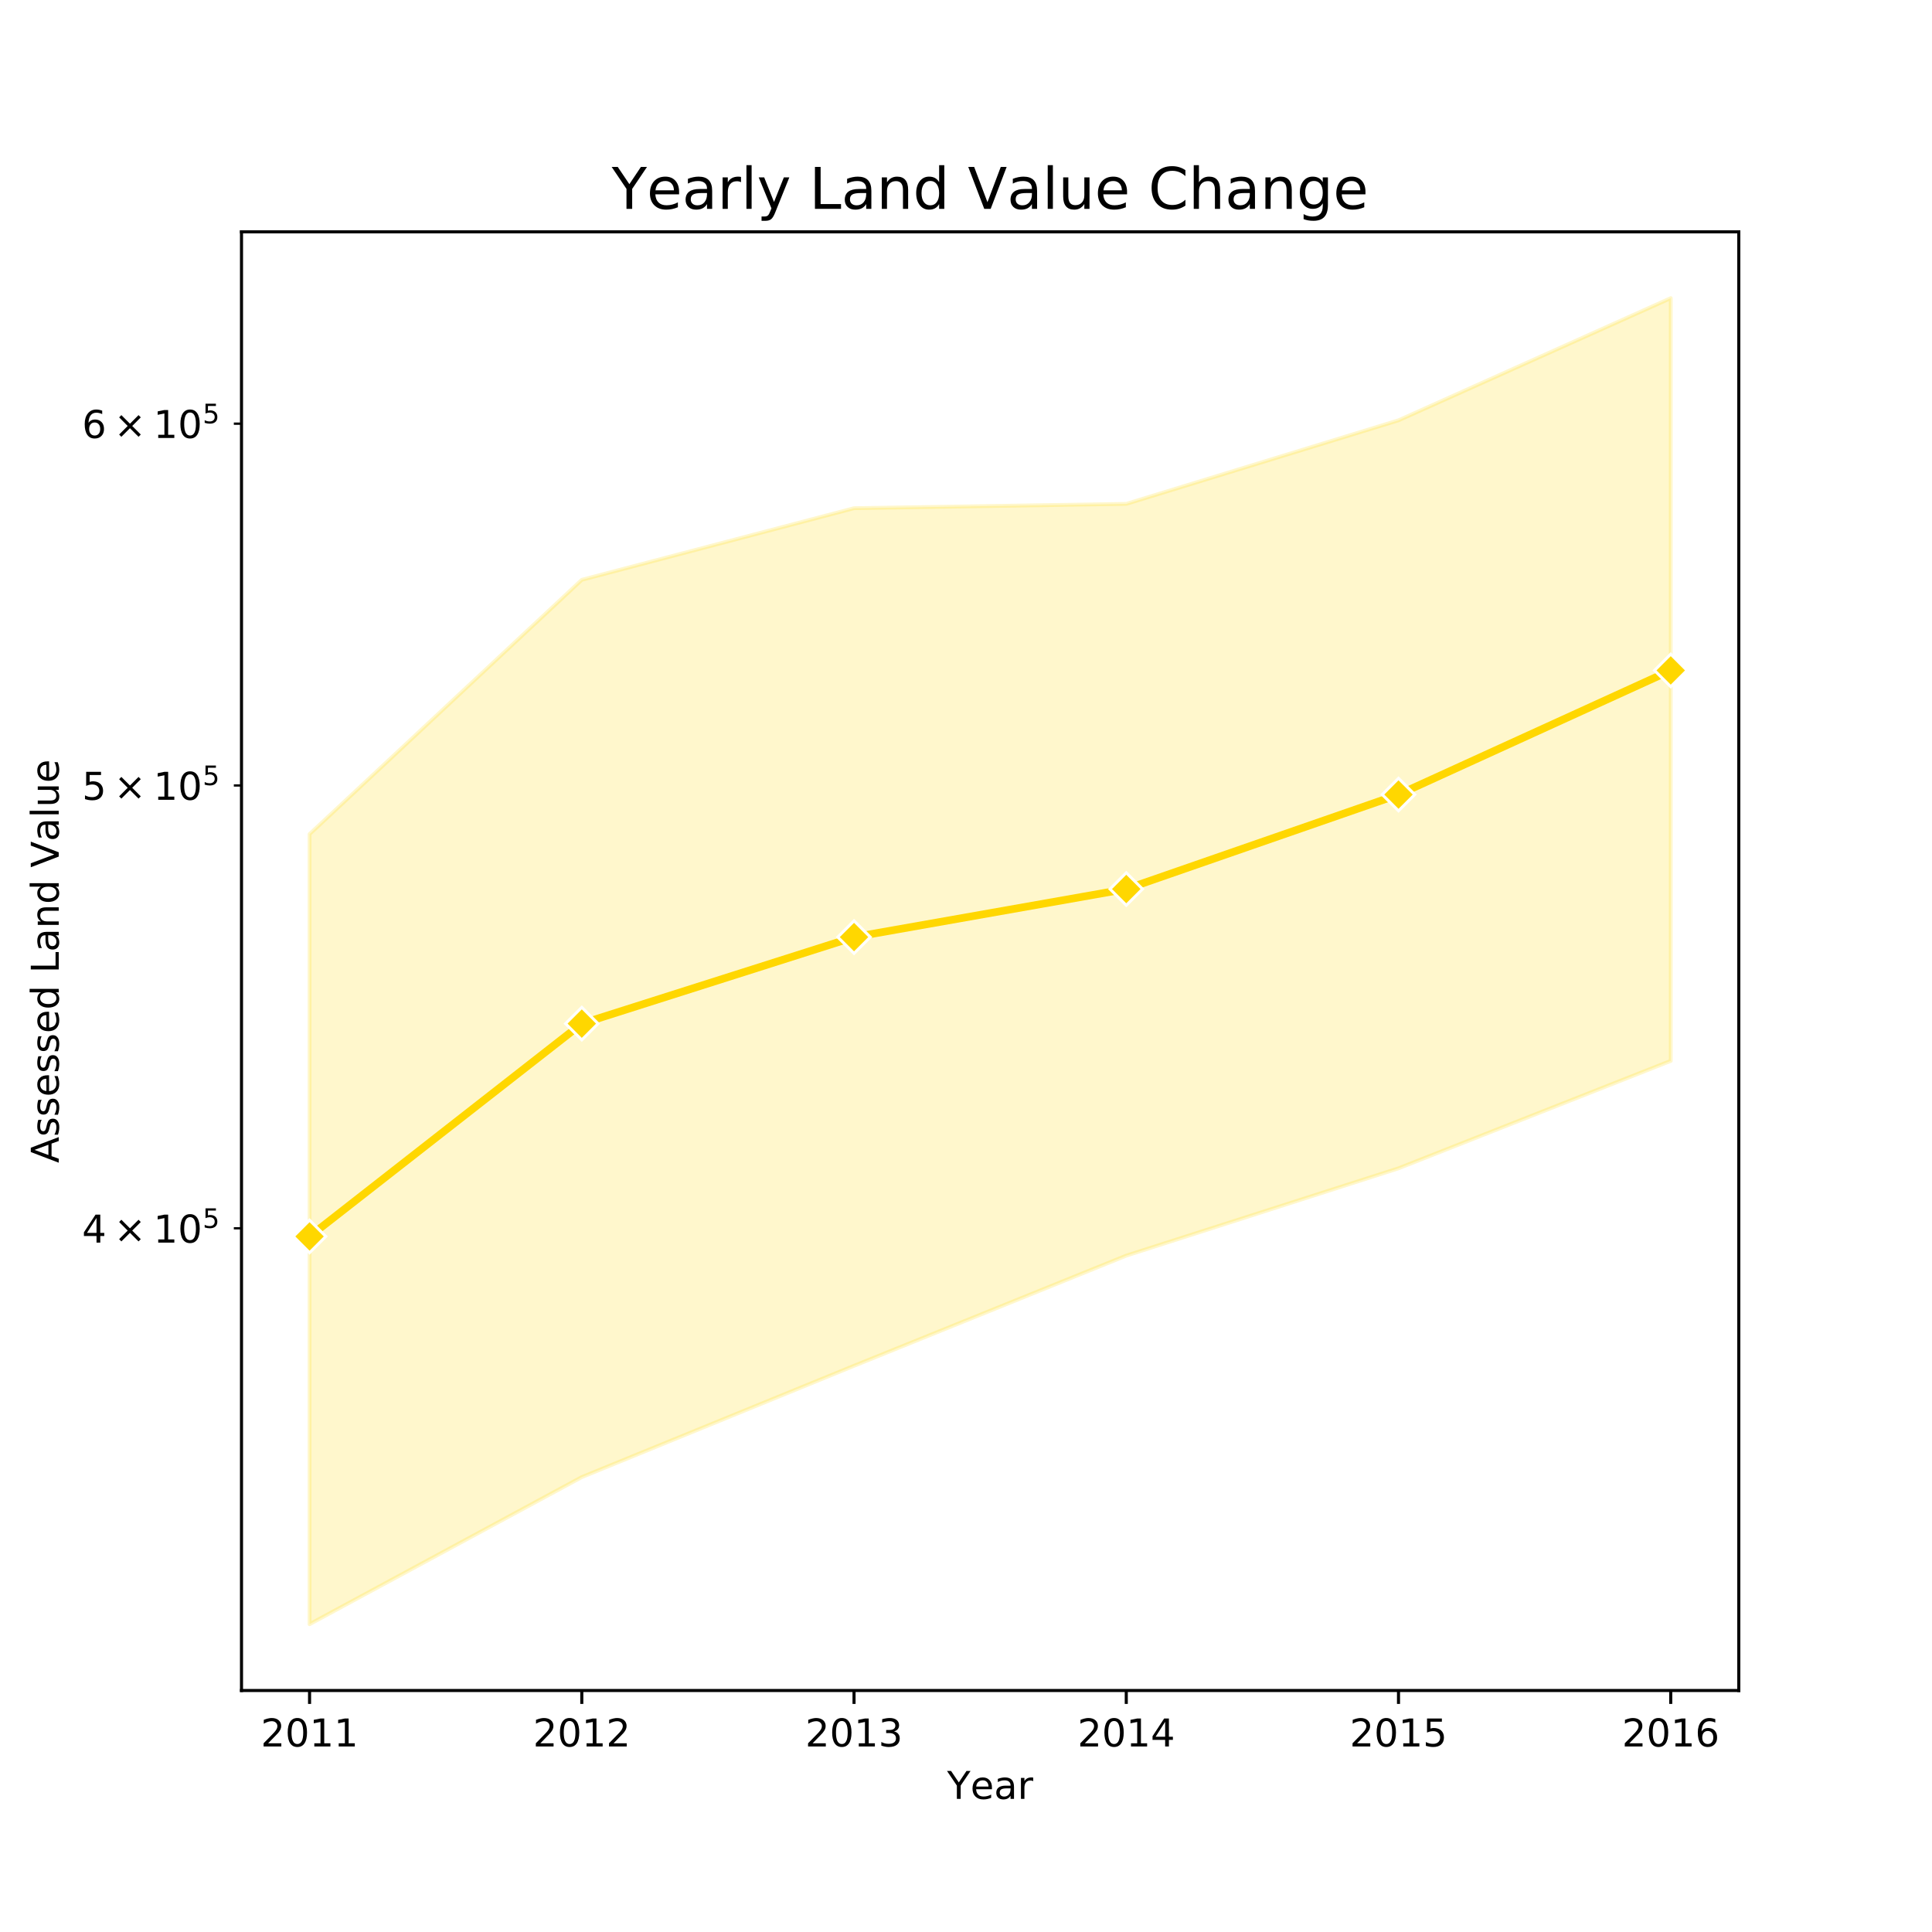
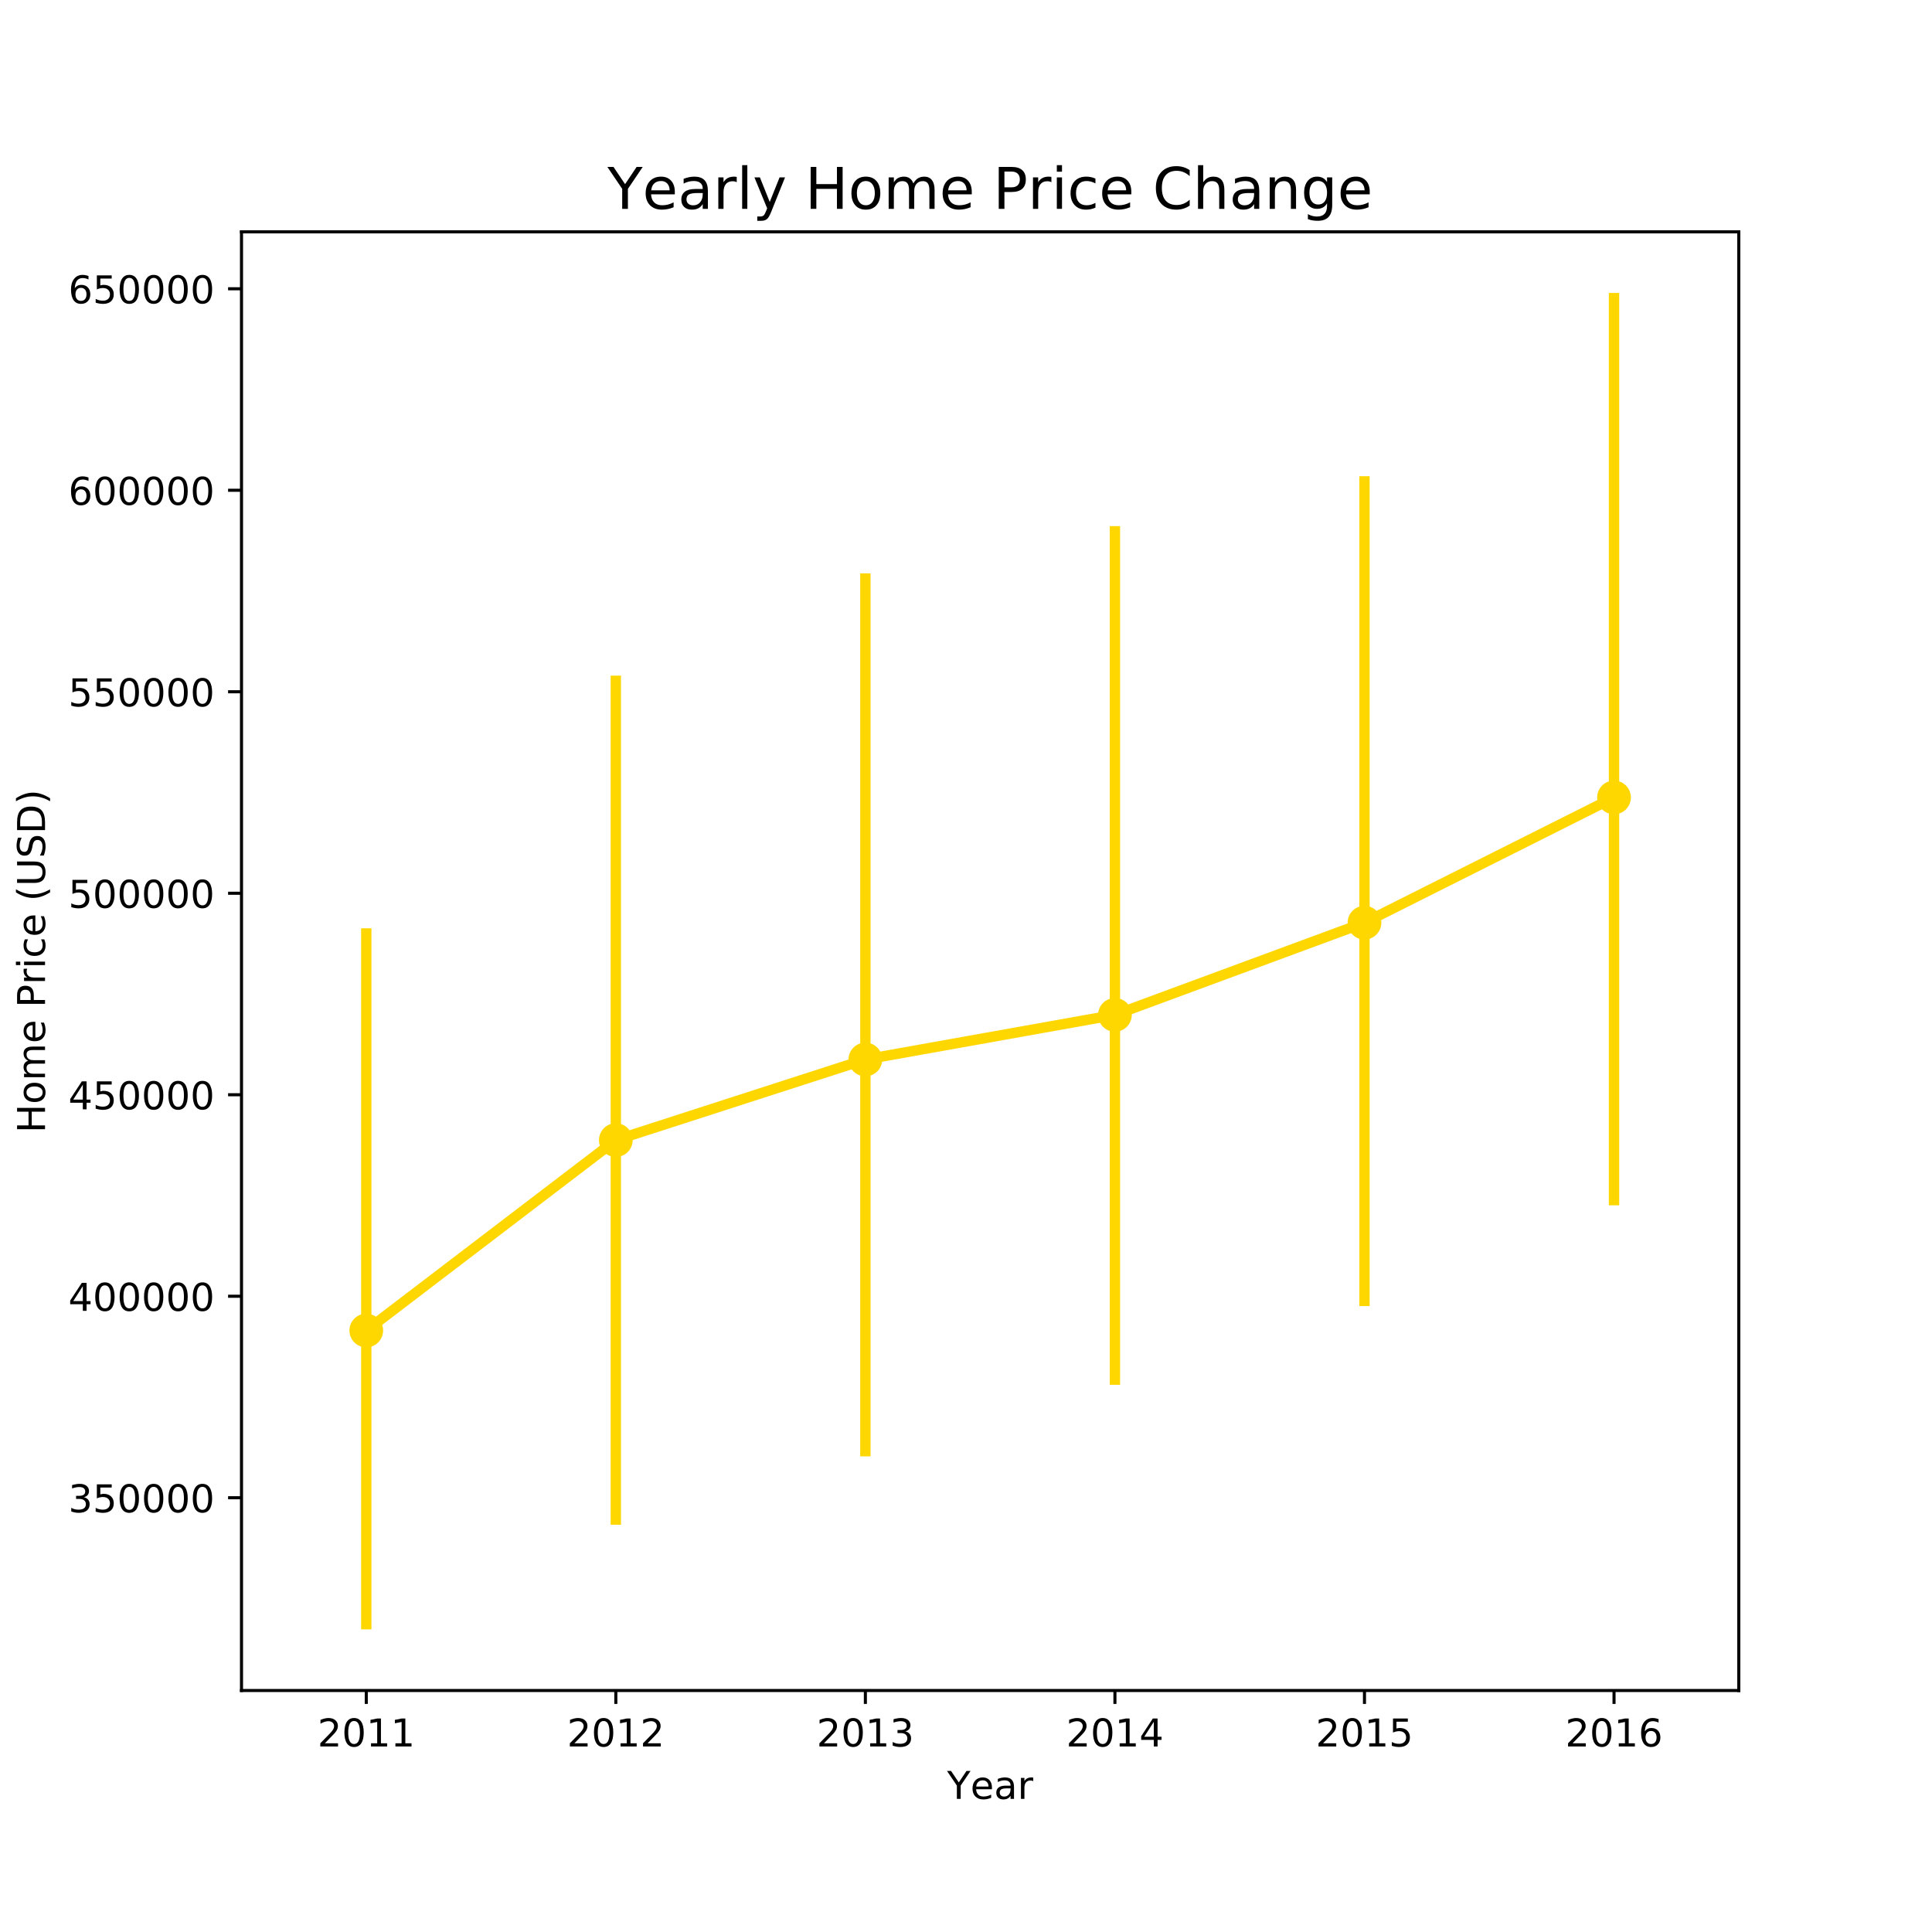
<svg xmlns="http://www.w3.org/2000/svg" xmlns:xlink="http://www.w3.org/1999/xlink" height="504pt" version="1.1" viewBox="0 0 504 504" width="504pt">
  <defs>
    <style type="text/css">
*{stroke-linecap:butt;stroke-linejoin:round;}
  </style>
  </defs>
  <g id="figure_1">
    <g id="patch_1">
      <path d="M 0 504  L 504 504  L 504 0  L 0 0  z " style="fill:#ffffff;" />
    </g>
    <g id="axes_1">
      <g id="patch_2">
        <path d="M 63 441  L 453.6 441  L 453.6 60.48  L 63 60.48  z " style="fill:#ffffff;" />
      </g>
-       <g id="PolyCollection_1">
+       <g id="PathCollection_1">
        <defs>
-           <path d="M 80.755 -286.408  L 80.755 -80.296  L 151.773 -118.67  L 222.791 -147.704  L 293.809 -176.445  L 364.827 -199.222  L 435.845 -227.248  L 435.845 -426.224  L 435.845 -426.224  L 364.827 -394.354  L 293.809 -372.555  L 222.791 -371.428  L 151.773 -352.746  L 80.755 -286.408  z " id="m5b48c51831" style="stroke:#ffd700;stroke-opacity:0.2;" />
+           <path d="M 0 3.384  C 0.897 3.384 1.758 3.027 2.393 2.393  C 3.027 1.758 3.384 0.897 3.384 0  C 3.384 -0.897 3.027 -1.758 2.393 -2.393  C 1.758 -3.027 0.897 -3.384 0 -3.384  C -0.897 -3.384 -1.758 -3.027 -2.393 -2.393  C -3.027 -1.758 -3.384 -0.897 -3.384 0  C -3.384 0.897 -3.027 1.758 -2.393 2.393  C -1.758 3.027 -0.897 3.384 0 3.384  z " id="C0_0_23c1ec3b6c" />
        </defs>
-         <g clip-path="url(#pa84ca5e051)">
-           <use style="fill:#ffd700;fill-opacity:0.2;stroke:#ffd700;stroke-opacity:0.2;" x="0" xlink:href="#m5b48c51831" y="504" />
+         <g clip-path="url(#p603eb77c21)">
+           <use style="fill:#ffd700;stroke:#ffd700;stroke-width:2.025;" x="95.55" xlink:href="#C0_0_23c1ec3b6c" y="347.091" />
+         </g>
+         <g clip-path="url(#p603eb77c21)">
+           <use style="fill:#ffd700;stroke:#ffd700;stroke-width:2.025;" x="160.65" xlink:href="#C0_0_23c1ec3b6c" y="297.418" />
+         </g>
+         <g clip-path="url(#p603eb77c21)">
+           <use style="fill:#ffd700;stroke:#ffd700;stroke-width:2.025;" x="225.75" xlink:href="#C0_0_23c1ec3b6c" y="276.387" />
+         </g>
+         <g clip-path="url(#p603eb77c21)">
+           <use style="fill:#ffd700;stroke:#ffd700;stroke-width:2.025;" x="290.85" xlink:href="#C0_0_23c1ec3b6c" y="264.748" />
+         </g>
+         <g clip-path="url(#p603eb77c21)">
+           <use style="fill:#ffd700;stroke:#ffd700;stroke-width:2.025;" x="355.95" xlink:href="#C0_0_23c1ec3b6c" y="240.701" />
+         </g>
+         <g clip-path="url(#p603eb77c21)">
+           <use style="fill:#ffd700;stroke:#ffd700;stroke-width:2.025;" x="421.05" xlink:href="#C0_0_23c1ec3b6c" y="208.03" />
        </g>
      </g>
      <g id="matplotlib.axis_1">
        <g id="xtick_1">
          <g id="line2d_1">
            <defs>
-               <path d="M 0 0  L 0 3.5  " id="md0f1ed4fbd" style="stroke:#000000;stroke-width:0.8;" />
-             </defs>
-             <g>
-               <use style="stroke:#000000;stroke-width:0.8;" x="80.755" xlink:href="#md0f1ed4fbd" y="441" />
+               <path d="M 0 0  L 0 3.5  " id="m11ae17ee05" style="stroke:#000000;stroke-width:0.8;" />
+             </defs>
+             <g>
+               <use style="stroke:#000000;stroke-width:0.8;" x="95.55" xlink:href="#m11ae17ee05" y="441" />
            </g>
          </g>
          <g id="text_1">
            <defs>
              <path d="M 19.188 8.297  L 53.609 8.297  L 53.609 0  L 7.328 0  L 7.328 8.297  Q 12.938 14.109 22.625 23.891  Q 32.328 33.688 34.812 36.531  Q 39.547 41.844 41.422 45.531  Q 43.312 49.219 43.312 52.781  Q 43.312 58.594 39.234 62.25  Q 35.156 65.922 28.609 65.922  Q 23.969 65.922 18.812 64.312  Q 13.672 62.703 7.812 59.422  L 7.812 69.391  Q 13.766 71.781 18.938 73  Q 24.125 74.219 28.422 74.219  Q 39.75 74.219 46.484 68.547  Q 53.219 62.891 53.219 53.422  Q 53.219 48.922 51.531 44.891  Q 49.859 40.875 45.406 35.406  Q 44.188 33.984 37.641 27.219  Q 31.109 20.453 19.188 8.297  z " id="DejaVuSans-32" />
              <path d="M 31.781 66.406  Q 24.172 66.406 20.328 58.906  Q 16.5 51.422 16.5 36.375  Q 16.5 21.391 20.328 13.891  Q 24.172 6.391 31.781 6.391  Q 39.453 6.391 43.281 13.891  Q 47.125 21.391 47.125 36.375  Q 47.125 51.422 43.281 58.906  Q 39.453 66.406 31.781 66.406  z M 31.781 74.219  Q 44.047 74.219 50.516 64.516  Q 56.984 54.828 56.984 36.375  Q 56.984 17.969 50.516 8.266  Q 44.047 -1.422 31.781 -1.422  Q 19.531 -1.422 13.062 8.266  Q 6.594 17.969 6.594 36.375  Q 6.594 54.828 13.062 64.516  Q 19.531 74.219 31.781 74.219  z " id="DejaVuSans-30" />
              <path d="M 12.406 8.297  L 28.516 8.297  L 28.516 63.922  L 10.984 60.406  L 10.984 69.391  L 28.422 72.906  L 38.281 72.906  L 38.281 8.297  L 54.391 8.297  L 54.391 0  L 12.406 0  z " id="DejaVuSans-31" />
            </defs>
-             <g transform="translate(68.02954 455.5984)scale(0.1 -0.1)">
+             <g transform="translate(82.825 455.5984)scale(0.1 -0.1)">
              <use xlink:href="#DejaVuSans-32" />
              <use x="63.623" xlink:href="#DejaVuSans-30" />
              <use x="127.246" xlink:href="#DejaVuSans-31" />
              <use x="190.869" xlink:href="#DejaVuSans-31" />
            </g>
          </g>
        </g>
        <g id="xtick_2">
          <g id="line2d_2">
            <g>
-               <use style="stroke:#000000;stroke-width:0.8;" x="151.773" xlink:href="#md0f1ed4fbd" y="441" />
+               <use style="stroke:#000000;stroke-width:0.8;" x="160.65" xlink:href="#m11ae17ee05" y="441" />
            </g>
          </g>
          <g id="text_2">
-             <g transform="translate(139.0477 455.5984)scale(0.1 -0.1)">
+             <g transform="translate(147.925 455.5984)scale(0.1 -0.1)">
              <use xlink:href="#DejaVuSans-32" />
              <use x="63.623" xlink:href="#DejaVuSans-30" />
              <use x="127.246" xlink:href="#DejaVuSans-31" />
              <use x="190.869" xlink:href="#DejaVuSans-32" />
            </g>
          </g>
        </g>
        <g id="xtick_3">
          <g id="line2d_3">
            <g>
-               <use style="stroke:#000000;stroke-width:0.8;" x="222.791" xlink:href="#md0f1ed4fbd" y="441" />
+               <use style="stroke:#000000;stroke-width:0.8;" x="225.75" xlink:href="#m11ae17ee05" y="441" />
            </g>
          </g>
          <g id="text_3">
            <defs>
              <path d="M 40.578 39.312  Q 47.656 37.797 51.625 33  Q 55.609 28.219 55.609 21.188  Q 55.609 10.406 48.188 4.484  Q 40.766 -1.422 27.094 -1.422  Q 22.516 -1.422 17.656 -0.516  Q 12.797 0.391 7.625 2.203  L 7.625 11.719  Q 11.719 9.328 16.594 8.109  Q 21.484 6.891 26.812 6.891  Q 36.078 6.891 40.938 10.547  Q 45.797 14.203 45.797 21.188  Q 45.797 27.641 41.281 31.266  Q 36.766 34.906 28.719 34.906  L 20.219 34.906  L 20.219 43.016  L 29.109 43.016  Q 36.375 43.016 40.234 45.922  Q 44.094 48.828 44.094 54.297  Q 44.094 59.906 40.109 62.906  Q 36.141 65.922 28.719 65.922  Q 24.656 65.922 20.016 65.031  Q 15.375 64.156 9.812 62.312  L 9.812 71.094  Q 15.438 72.656 20.344 73.438  Q 25.25 74.219 29.594 74.219  Q 40.828 74.219 47.359 69.109  Q 53.906 64.016 53.906 55.328  Q 53.906 49.266 50.438 45.094  Q 46.969 40.922 40.578 39.312  z " id="DejaVuSans-33" />
            </defs>
-             <g transform="translate(210.0659 455.5984)scale(0.1 -0.1)">
+             <g transform="translate(213.025 455.5984)scale(0.1 -0.1)">
              <use xlink:href="#DejaVuSans-32" />
              <use x="63.623" xlink:href="#DejaVuSans-30" />
              <use x="127.246" xlink:href="#DejaVuSans-31" />
              <use x="190.869" xlink:href="#DejaVuSans-33" />
            </g>
          </g>
        </g>
        <g id="xtick_4">
          <g id="line2d_4">
            <g>
-               <use style="stroke:#000000;stroke-width:0.8;" x="293.809" xlink:href="#md0f1ed4fbd" y="441" />
+               <use style="stroke:#000000;stroke-width:0.8;" x="290.85" xlink:href="#m11ae17ee05" y="441" />
            </g>
          </g>
          <g id="text_4">
            <defs>
              <path d="M 37.797 64.312  L 12.891 25.391  L 37.797 25.391  z M 35.203 72.906  L 47.609 72.906  L 47.609 25.391  L 58.016 25.391  L 58.016 17.188  L 47.609 17.188  L 47.609 0  L 37.797 0  L 37.797 17.188  L 4.891 17.188  L 4.891 26.703  z " id="DejaVuSans-34" />
            </defs>
-             <g transform="translate(281.0841 455.5984)scale(0.1 -0.1)">
+             <g transform="translate(278.125 455.5984)scale(0.1 -0.1)">
              <use xlink:href="#DejaVuSans-32" />
              <use x="63.623" xlink:href="#DejaVuSans-30" />
              <use x="127.246" xlink:href="#DejaVuSans-31" />
              <use x="190.869" xlink:href="#DejaVuSans-34" />
            </g>
          </g>
        </g>
        <g id="xtick_5">
          <g id="line2d_5">
            <g>
-               <use style="stroke:#000000;stroke-width:0.8;" x="364.827" xlink:href="#md0f1ed4fbd" y="441" />
+               <use style="stroke:#000000;stroke-width:0.8;" x="355.95" xlink:href="#m11ae17ee05" y="441" />
            </g>
          </g>
          <g id="text_5">
            <defs>
              <path d="M 10.797 72.906  L 49.516 72.906  L 49.516 64.594  L 19.828 64.594  L 19.828 46.734  Q 21.969 47.469 24.109 47.828  Q 26.266 48.188 28.422 48.188  Q 40.625 48.188 47.75 41.5  Q 54.891 34.812 54.891 23.391  Q 54.891 11.625 47.562 5.094  Q 40.234 -1.422 26.906 -1.422  Q 22.312 -1.422 17.547 -0.641  Q 12.797 0.141 7.719 1.703  L 7.719 11.625  Q 12.109 9.234 16.797 8.062  Q 21.484 6.891 26.703 6.891  Q 35.156 6.891 40.078 11.328  Q 45.016 15.766 45.016 23.391  Q 45.016 31 40.078 35.438  Q 35.156 39.891 26.703 39.891  Q 22.75 39.891 18.812 39.016  Q 14.891 38.141 10.797 36.281  z " id="DejaVuSans-35" />
            </defs>
-             <g transform="translate(352.1023 455.5984)scale(0.1 -0.1)">
+             <g transform="translate(343.225 455.5984)scale(0.1 -0.1)">
              <use xlink:href="#DejaVuSans-32" />
              <use x="63.623" xlink:href="#DejaVuSans-30" />
              <use x="127.246" xlink:href="#DejaVuSans-31" />
              <use x="190.869" xlink:href="#DejaVuSans-35" />
            </g>
          </g>
        </g>
        <g id="xtick_6">
          <g id="line2d_6">
            <g>
-               <use style="stroke:#000000;stroke-width:0.8;" x="435.845" xlink:href="#md0f1ed4fbd" y="441" />
+               <use style="stroke:#000000;stroke-width:0.8;" x="421.05" xlink:href="#m11ae17ee05" y="441" />
            </g>
          </g>
          <g id="text_6">
            <defs>
              <path d="M 33.016 40.375  Q 26.375 40.375 22.484 35.828  Q 18.609 31.297 18.609 23.391  Q 18.609 15.531 22.484 10.953  Q 26.375 6.391 33.016 6.391  Q 39.656 6.391 43.531 10.953  Q 47.406 15.531 47.406 23.391  Q 47.406 31.297 43.531 35.828  Q 39.656 40.375 33.016 40.375  z M 52.594 71.297  L 52.594 62.312  Q 48.875 64.062 45.094 64.984  Q 41.312 65.922 37.594 65.922  Q 27.828 65.922 22.672 59.328  Q 17.531 52.734 16.797 39.406  Q 19.672 43.656 24.016 45.922  Q 28.375 48.188 33.594 48.188  Q 44.578 48.188 50.953 41.516  Q 57.328 34.859 57.328 23.391  Q 57.328 12.156 50.688 5.359  Q 44.047 -1.422 33.016 -1.422  Q 20.359 -1.422 13.672 8.266  Q 6.984 17.969 6.984 36.375  Q 6.984 53.656 15.188 63.938  Q 23.391 74.219 37.203 74.219  Q 40.922 74.219 44.703 73.484  Q 48.484 72.75 52.594 71.297  z " id="DejaVuSans-36" />
            </defs>
-             <g transform="translate(423.1205 455.5984)scale(0.1 -0.1)">
+             <g transform="translate(408.325 455.5984)scale(0.1 -0.1)">
              <use xlink:href="#DejaVuSans-32" />
              <use x="63.623" xlink:href="#DejaVuSans-30" />
              <use x="127.246" xlink:href="#DejaVuSans-31" />
              <use x="190.869" xlink:href="#DejaVuSans-36" />
            </g>
          </g>
        </g>
        <g id="text_7">
          <defs>
            <path d="M -0.203 72.906  L 10.406 72.906  L 30.609 42.922  L 50.688 72.906  L 61.281 72.906  L 35.5 34.719  L 35.5 0  L 25.594 0  L 25.594 34.719  z " id="DejaVuSans-59" />
            <path d="M 56.203 29.594  L 56.203 25.203  L 14.891 25.203  Q 15.484 15.922 20.484 11.062  Q 25.484 6.203 34.422 6.203  Q 39.594 6.203 44.453 7.469  Q 49.312 8.734 54.109 11.281  L 54.109 2.781  Q 49.266 0.734 44.188 -0.344  Q 39.109 -1.422 33.891 -1.422  Q 20.797 -1.422 13.156 6.188  Q 5.516 13.812 5.516 26.812  Q 5.516 40.234 12.766 48.109  Q 20.016 56 32.328 56  Q 43.359 56 49.781 48.891  Q 56.203 41.797 56.203 29.594  z M 47.219 32.234  Q 47.125 39.594 43.094 43.984  Q 39.062 48.391 32.422 48.391  Q 24.906 48.391 20.391 44.141  Q 15.875 39.891 15.188 32.172  z " id="DejaVuSans-65" />
            <path d="M 34.281 27.484  Q 23.391 27.484 19.188 25  Q 14.984 22.516 14.984 16.5  Q 14.984 11.719 18.141 8.906  Q 21.297 6.109 26.703 6.109  Q 34.188 6.109 38.703 11.406  Q 43.219 16.703 43.219 25.484  L 43.219 27.484  z M 52.203 31.203  L 52.203 0  L 43.219 0  L 43.219 8.297  Q 40.141 3.328 35.547 0.953  Q 30.953 -1.422 24.312 -1.422  Q 15.922 -1.422 10.953 3.297  Q 6 8.016 6 15.922  Q 6 25.141 12.172 29.828  Q 18.359 34.516 30.609 34.516  L 43.219 34.516  L 43.219 35.406  Q 43.219 41.609 39.141 45  Q 35.062 48.391 27.688 48.391  Q 23 48.391 18.547 47.266  Q 14.109 46.141 10.016 43.891  L 10.016 52.203  Q 14.938 54.109 19.578 55.047  Q 24.219 56 28.609 56  Q 40.484 56 46.344 49.844  Q 52.203 43.703 52.203 31.203  z " id="DejaVuSans-61" />
            <path d="M 41.109 46.297  Q 39.594 47.172 37.812 47.578  Q 36.031 48 33.891 48  Q 26.266 48 22.188 43.047  Q 18.109 38.094 18.109 28.812  L 18.109 0  L 9.078 0  L 9.078 54.688  L 18.109 54.688  L 18.109 46.188  Q 20.953 51.172 25.484 53.578  Q 30.031 56 36.531 56  Q 37.453 56 38.578 55.875  Q 39.703 55.766 41.062 55.516  z " id="DejaVuSans-72" />
          </defs>
          <g transform="translate(247.0602 469.2766)scale(0.1 -0.1)">
            <use xlink:href="#DejaVuSans-59" />
            <use x="60.881" xlink:href="#DejaVuSans-65" />
            <use x="122.404" xlink:href="#DejaVuSans-61" />
            <use x="183.684" xlink:href="#DejaVuSans-72" />
          </g>
        </g>
      </g>
      <g id="matplotlib.axis_2">
        <g id="ytick_1">
          <g id="line2d_7">
            <defs>
-               <path d="M 0 0  L -2 0  " id="m6ef298b621" style="stroke:#000000;stroke-width:0.6;" />
-             </defs>
-             <g>
-               <use style="stroke:#000000;stroke-width:0.6;" x="63" xlink:href="#m6ef298b621" y="320.423" />
+               <path d="M 0 0  L -3.5 0  " id="m21cbdb482d" style="stroke:#000000;stroke-width:0.8;" />
+             </defs>
+             <g>
+               <use style="stroke:#000000;stroke-width:0.8;" x="63" xlink:href="#m21cbdb482d" y="390.714" />
            </g>
          </g>
          <g id="text_8">
-             <defs>
-               <path d="M 70.125 53.719  L 47.797 31.297  L 70.125 8.984  L 64.312 3.078  L 41.891 25.484  L 19.484 3.078  L 13.719 8.984  L 35.984 31.297  L 13.719 53.719  L 19.484 59.625  L 41.891 37.203  L 64.312 59.625  z " id="DejaVuSans-d7" />
-             </defs>
-             <g transform="translate(21.4 324.2223)scale(0.1 -0.1)">
-               <use transform="translate(0 0.684375)" xlink:href="#DejaVuSans-34" />
-               <use transform="translate(83.10547 0.684375)" xlink:href="#DejaVuSans-d7" />
-               <use transform="translate(186.377 0.684375)" xlink:href="#DejaVuSans-31" />
-               <use transform="translate(250 0.684375)" xlink:href="#DejaVuSans-30" />
-               <use transform="translate(314.5801 38.96563)scale(0.7)" xlink:href="#DejaVuSans-35" />
+             <g transform="translate(17.825 394.5129)scale(0.1 -0.1)">
+               <use xlink:href="#DejaVuSans-33" />
+               <use x="63.623" xlink:href="#DejaVuSans-35" />
+               <use x="127.246" xlink:href="#DejaVuSans-30" />
+               <use x="190.869" xlink:href="#DejaVuSans-30" />
+               <use x="254.492" xlink:href="#DejaVuSans-30" />
+               <use x="318.115" xlink:href="#DejaVuSans-30" />
            </g>
          </g>
        </g>
        <g id="ytick_2">
          <g id="line2d_8">
            <g>
-               <use style="stroke:#000000;stroke-width:0.6;" x="63" xlink:href="#m6ef298b621" y="204.907" />
+               <use style="stroke:#000000;stroke-width:0.8;" x="63" xlink:href="#m21cbdb482d" y="338.15" />
            </g>
          </g>
          <g id="text_9">
-             <g transform="translate(21.4 208.7059)scale(0.1 -0.1)">
-               <use transform="translate(0 0.684375)" xlink:href="#DejaVuSans-35" />
-               <use transform="translate(83.10547 0.684375)" xlink:href="#DejaVuSans-d7" />
-               <use transform="translate(186.377 0.684375)" xlink:href="#DejaVuSans-31" />
-               <use transform="translate(250 0.684375)" xlink:href="#DejaVuSans-30" />
-               <use transform="translate(314.5801 38.96563)scale(0.7)" xlink:href="#DejaVuSans-35" />
+             <g transform="translate(17.825 341.9489)scale(0.1 -0.1)">
+               <use xlink:href="#DejaVuSans-34" />
+               <use x="63.623" xlink:href="#DejaVuSans-30" />
+               <use x="127.246" xlink:href="#DejaVuSans-30" />
+               <use x="190.869" xlink:href="#DejaVuSans-30" />
+               <use x="254.492" xlink:href="#DejaVuSans-30" />
+               <use x="318.115" xlink:href="#DejaVuSans-30" />
            </g>
          </g>
        </g>
        <g id="ytick_3">
          <g id="line2d_9">
            <g>
-               <use style="stroke:#000000;stroke-width:0.6;" x="63" xlink:href="#m6ef298b621" y="110.523" />
+               <use style="stroke:#000000;stroke-width:0.8;" x="63" xlink:href="#m21cbdb482d" y="285.586" />
            </g>
          </g>
          <g id="text_10">
-             <g transform="translate(21.4 114.3221)scale(0.1 -0.1)">
-               <use transform="translate(0 0.684375)" xlink:href="#DejaVuSans-36" />
-               <use transform="translate(83.10547 0.684375)" xlink:href="#DejaVuSans-d7" />
-               <use transform="translate(186.377 0.684375)" xlink:href="#DejaVuSans-31" />
-               <use transform="translate(250 0.684375)" xlink:href="#DejaVuSans-30" />
-               <use transform="translate(314.5801 38.96563)scale(0.7)" xlink:href="#DejaVuSans-35" />
-             </g>
-           </g>
-         </g>
-         <g id="text_11">
+             <g transform="translate(17.825 289.385)scale(0.1 -0.1)">
+               <use xlink:href="#DejaVuSans-34" />
+               <use x="63.623" xlink:href="#DejaVuSans-35" />
+               <use x="127.246" xlink:href="#DejaVuSans-30" />
+               <use x="190.869" xlink:href="#DejaVuSans-30" />
+               <use x="254.492" xlink:href="#DejaVuSans-30" />
+               <use x="318.115" xlink:href="#DejaVuSans-30" />
+             </g>
+           </g>
+         </g>
+         <g id="ytick_4">
+           <g id="line2d_10">
+             <g>
+               <use style="stroke:#000000;stroke-width:0.8;" x="63" xlink:href="#m21cbdb482d" y="233.022" />
+             </g>
+           </g>
+           <g id="text_11">
+             <g transform="translate(17.825 236.821)scale(0.1 -0.1)">
+               <use xlink:href="#DejaVuSans-35" />
+               <use x="63.623" xlink:href="#DejaVuSans-30" />
+               <use x="127.246" xlink:href="#DejaVuSans-30" />
+               <use x="190.869" xlink:href="#DejaVuSans-30" />
+               <use x="254.492" xlink:href="#DejaVuSans-30" />
+               <use x="318.115" xlink:href="#DejaVuSans-30" />
+             </g>
+           </g>
+         </g>
+         <g id="ytick_5">
+           <g id="line2d_11">
+             <g>
+               <use style="stroke:#000000;stroke-width:0.8;" x="63" xlink:href="#m21cbdb482d" y="180.458" />
+             </g>
+           </g>
+           <g id="text_12">
+             <g transform="translate(17.825 184.2571)scale(0.1 -0.1)">
+               <use xlink:href="#DejaVuSans-35" />
+               <use x="63.623" xlink:href="#DejaVuSans-35" />
+               <use x="127.246" xlink:href="#DejaVuSans-30" />
+               <use x="190.869" xlink:href="#DejaVuSans-30" />
+               <use x="254.492" xlink:href="#DejaVuSans-30" />
+               <use x="318.115" xlink:href="#DejaVuSans-30" />
+             </g>
+           </g>
+         </g>
+         <g id="ytick_6">
+           <g id="line2d_12">
+             <g>
+               <use style="stroke:#000000;stroke-width:0.8;" x="63" xlink:href="#m21cbdb482d" y="127.894" />
+             </g>
+           </g>
+           <g id="text_13">
+             <g transform="translate(17.825 131.6931)scale(0.1 -0.1)">
+               <use xlink:href="#DejaVuSans-36" />
+               <use x="63.623" xlink:href="#DejaVuSans-30" />
+               <use x="127.246" xlink:href="#DejaVuSans-30" />
+               <use x="190.869" xlink:href="#DejaVuSans-30" />
+               <use x="254.492" xlink:href="#DejaVuSans-30" />
+               <use x="318.115" xlink:href="#DejaVuSans-30" />
+             </g>
+           </g>
+         </g>
+         <g id="ytick_7">
+           <g id="line2d_13">
+             <g>
+               <use style="stroke:#000000;stroke-width:0.8;" x="63" xlink:href="#m21cbdb482d" y="75.33" />
+             </g>
+           </g>
+           <g id="text_14">
+             <g transform="translate(17.825 79.12916)scale(0.1 -0.1)">
+               <use xlink:href="#DejaVuSans-36" />
+               <use x="63.623" xlink:href="#DejaVuSans-35" />
+               <use x="127.246" xlink:href="#DejaVuSans-30" />
+               <use x="190.869" xlink:href="#DejaVuSans-30" />
+               <use x="254.492" xlink:href="#DejaVuSans-30" />
+               <use x="318.115" xlink:href="#DejaVuSans-30" />
+             </g>
+           </g>
+         </g>
+         <g id="text_15">
          <defs>
-             <path d="M 34.188 63.188  L 20.797 26.906  L 47.609 26.906  z M 28.609 72.906  L 39.797 72.906  L 67.578 0  L 57.328 0  L 50.688 18.703  L 17.828 18.703  L 11.188 0  L 0.781 0  z " id="DejaVuSans-41" />
-             <path d="M 44.281 53.078  L 44.281 44.578  Q 40.484 46.531 36.375 47.5  Q 32.281 48.484 27.875 48.484  Q 21.188 48.484 17.844 46.438  Q 14.5 44.391 14.5 40.281  Q 14.5 37.156 16.891 35.375  Q 19.281 33.594 26.516 31.984  L 29.594 31.297  Q 39.156 29.25 43.188 25.516  Q 47.219 21.781 47.219 15.094  Q 47.219 7.469 41.188 3.016  Q 35.156 -1.422 24.609 -1.422  Q 20.219 -1.422 15.453 -0.562  Q 10.688 0.297 5.422 2  L 5.422 11.281  Q 10.406 8.688 15.234 7.391  Q 20.062 6.109 24.812 6.109  Q 31.156 6.109 34.562 8.281  Q 37.984 10.453 37.984 14.406  Q 37.984 18.062 35.516 20.016  Q 33.062 21.969 24.703 23.781  L 21.578 24.516  Q 13.234 26.266 9.516 29.906  Q 5.812 33.547 5.812 39.891  Q 5.812 47.609 11.281 51.797  Q 16.75 56 26.812 56  Q 31.781 56 36.172 55.266  Q 40.578 54.547 44.281 53.078  z " id="DejaVuSans-73" />
-             <path d="M 45.406 46.391  L 45.406 75.984  L 54.391 75.984  L 54.391 0  L 45.406 0  L 45.406 8.203  Q 42.578 3.328 38.25 0.953  Q 33.938 -1.422 27.875 -1.422  Q 17.969 -1.422 11.734 6.484  Q 5.516 14.406 5.516 27.297  Q 5.516 40.188 11.734 48.094  Q 17.969 56 27.875 56  Q 33.938 56 38.25 53.625  Q 42.578 51.266 45.406 46.391  z M 14.797 27.297  Q 14.797 17.391 18.875 11.75  Q 22.953 6.109 30.078 6.109  Q 37.203 6.109 41.297 11.75  Q 45.406 17.391 45.406 27.297  Q 45.406 37.203 41.297 42.844  Q 37.203 48.484 30.078 48.484  Q 22.953 48.484 18.875 42.844  Q 14.797 37.203 14.797 27.297  z " id="DejaVuSans-64" />
+             <path d="M 9.812 72.906  L 19.672 72.906  L 19.672 43.016  L 55.516 43.016  L 55.516 72.906  L 65.375 72.906  L 65.375 0  L 55.516 0  L 55.516 34.719  L 19.672 34.719  L 19.672 0  L 9.812 0  z " id="DejaVuSans-48" />
+             <path d="M 30.609 48.391  Q 23.391 48.391 19.188 42.75  Q 14.984 37.109 14.984 27.297  Q 14.984 17.484 19.156 11.844  Q 23.344 6.203 30.609 6.203  Q 37.797 6.203 41.984 11.859  Q 46.188 17.531 46.188 27.297  Q 46.188 37.016 41.984 42.703  Q 37.797 48.391 30.609 48.391  z M 30.609 56  Q 42.328 56 49.016 48.375  Q 55.719 40.766 55.719 27.297  Q 55.719 13.875 49.016 6.219  Q 42.328 -1.422 30.609 -1.422  Q 18.844 -1.422 12.172 6.219  Q 5.516 13.875 5.516 27.297  Q 5.516 40.766 12.172 48.375  Q 18.844 56 30.609 56  z " id="DejaVuSans-6f" />
+             <path d="M 52 44.188  Q 55.375 50.25 60.062 53.125  Q 64.75 56 71.094 56  Q 79.641 56 84.281 50.016  Q 88.922 44.047 88.922 33.016  L 88.922 0  L 79.891 0  L 79.891 32.719  Q 79.891 40.578 77.094 44.375  Q 74.312 48.188 68.609 48.188  Q 61.625 48.188 57.562 43.547  Q 53.516 38.922 53.516 30.906  L 53.516 0  L 44.484 0  L 44.484 32.719  Q 44.484 40.625 41.703 44.406  Q 38.922 48.188 33.109 48.188  Q 26.219 48.188 22.156 43.531  Q 18.109 38.875 18.109 30.906  L 18.109 0  L 9.078 0  L 9.078 54.688  L 18.109 54.688  L 18.109 46.188  Q 21.188 51.219 25.484 53.609  Q 29.781 56 35.688 56  Q 41.656 56 45.828 52.969  Q 50 49.953 52 44.188  z " id="DejaVuSans-6d" />
            <path id="DejaVuSans-20" />
-             <path d="M 9.812 72.906  L 19.672 72.906  L 19.672 8.297  L 55.172 8.297  L 55.172 0  L 9.812 0  z " id="DejaVuSans-4c" />
-             <path d="M 54.891 33.016  L 54.891 0  L 45.906 0  L 45.906 32.719  Q 45.906 40.484 42.875 44.328  Q 39.844 48.188 33.797 48.188  Q 26.516 48.188 22.312 43.547  Q 18.109 38.922 18.109 30.906  L 18.109 0  L 9.078 0  L 9.078 54.688  L 18.109 54.688  L 18.109 46.188  Q 21.344 51.125 25.703 53.562  Q 30.078 56 35.797 56  Q 45.219 56 50.047 50.172  Q 54.891 44.344 54.891 33.016  z " id="DejaVuSans-6e" />
-             <path d="M 28.609 0  L 0.781 72.906  L 11.078 72.906  L 34.188 11.531  L 57.328 72.906  L 67.578 72.906  L 39.797 0  z " id="DejaVuSans-56" />
-             <path d="M 9.422 75.984  L 18.406 75.984  L 18.406 0  L 9.422 0  z " id="DejaVuSans-6c" />
-             <path d="M 8.5 21.578  L 8.5 54.688  L 17.484 54.688  L 17.484 21.922  Q 17.484 14.156 20.5 10.266  Q 23.531 6.391 29.594 6.391  Q 36.859 6.391 41.078 11.031  Q 45.312 15.672 45.312 23.688  L 45.312 54.688  L 54.297 54.688  L 54.297 0  L 45.312 0  L 45.312 8.406  Q 42.047 3.422 37.719 1  Q 33.406 -1.422 27.688 -1.422  Q 18.266 -1.422 13.375 4.438  Q 8.5 10.297 8.5 21.578  z M 31.109 56  z " id="DejaVuSans-75" />
+             <path d="M 19.672 64.797  L 19.672 37.406  L 32.078 37.406  Q 38.969 37.406 42.719 40.969  Q 46.484 44.531 46.484 51.125  Q 46.484 57.672 42.719 61.234  Q 38.969 64.797 32.078 64.797  z M 9.812 72.906  L 32.078 72.906  Q 44.344 72.906 50.609 67.359  Q 56.891 61.812 56.891 51.125  Q 56.891 40.328 50.609 34.812  Q 44.344 29.297 32.078 29.297  L 19.672 29.297  L 19.672 0  L 9.812 0  z " id="DejaVuSans-50" />
+             <path d="M 9.422 54.688  L 18.406 54.688  L 18.406 0  L 9.422 0  z M 9.422 75.984  L 18.406 75.984  L 18.406 64.594  L 9.422 64.594  z " id="DejaVuSans-69" />
+             <path d="M 48.781 52.594  L 48.781 44.188  Q 44.969 46.297 41.141 47.344  Q 37.312 48.391 33.406 48.391  Q 24.656 48.391 19.812 42.844  Q 14.984 37.312 14.984 27.297  Q 14.984 17.281 19.812 11.734  Q 24.656 6.203 33.406 6.203  Q 37.312 6.203 41.141 7.25  Q 44.969 8.297 48.781 10.406  L 48.781 2.094  Q 45.016 0.344 40.984 -0.531  Q 36.969 -1.422 32.422 -1.422  Q 20.062 -1.422 12.781 6.344  Q 5.516 14.109 5.516 27.297  Q 5.516 40.672 12.859 48.328  Q 20.219 56 33.016 56  Q 37.156 56 41.109 55.141  Q 45.062 54.297 48.781 52.594  z " id="DejaVuSans-63" />
+             <path d="M 31 75.875  Q 24.469 64.656 21.281 53.656  Q 18.109 42.672 18.109 31.391  Q 18.109 20.125 21.312 9.062  Q 24.516 -2 31 -13.188  L 23.188 -13.188  Q 15.875 -1.703 12.234 9.375  Q 8.594 20.453 8.594 31.391  Q 8.594 42.281 12.203 53.312  Q 15.828 64.359 23.188 75.875  z " id="DejaVuSans-28" />
+             <path d="M 8.688 72.906  L 18.609 72.906  L 18.609 28.609  Q 18.609 16.891 22.844 11.734  Q 27.094 6.594 36.625 6.594  Q 46.094 6.594 50.344 11.734  Q 54.594 16.891 54.594 28.609  L 54.594 72.906  L 64.5 72.906  L 64.5 27.391  Q 64.5 13.141 57.438 5.859  Q 50.391 -1.422 36.625 -1.422  Q 22.797 -1.422 15.734 5.859  Q 8.688 13.141 8.688 27.391  z " id="DejaVuSans-55" />
+             <path d="M 53.516 70.516  L 53.516 60.891  Q 47.906 63.578 42.922 64.891  Q 37.938 66.219 33.297 66.219  Q 25.25 66.219 20.875 63.094  Q 16.5 59.969 16.5 54.203  Q 16.5 49.359 19.406 46.891  Q 22.312 44.438 30.422 42.922  L 36.375 41.703  Q 47.406 39.594 52.656 34.297  Q 57.906 29 57.906 20.125  Q 57.906 9.516 50.797 4.047  Q 43.703 -1.422 29.984 -1.422  Q 24.812 -1.422 18.969 -0.25  Q 13.141 0.922 6.891 3.219  L 6.891 13.375  Q 12.891 10.016 18.656 8.297  Q 24.422 6.594 29.984 6.594  Q 38.422 6.594 43.016 9.906  Q 47.609 13.234 47.609 19.391  Q 47.609 24.75 44.312 27.781  Q 41.016 30.812 33.5 32.328  L 27.484 33.5  Q 16.453 35.688 11.516 40.375  Q 6.594 45.062 6.594 53.422  Q 6.594 63.094 13.406 68.656  Q 20.219 74.219 32.172 74.219  Q 37.312 74.219 42.625 73.281  Q 47.953 72.359 53.516 70.516  z " id="DejaVuSans-53" />
+             <path d="M 19.672 64.797  L 19.672 8.109  L 31.594 8.109  Q 46.688 8.109 53.688 14.938  Q 60.688 21.781 60.688 36.531  Q 60.688 51.172 53.688 57.984  Q 46.688 64.797 31.594 64.797  z M 9.812 72.906  L 30.078 72.906  Q 51.266 72.906 61.172 64.094  Q 71.094 55.281 71.094 36.531  Q 71.094 17.672 61.125 8.828  Q 51.172 0 30.078 0  L 9.812 0  z " id="DejaVuSans-44" />
+             <path d="M 8.016 75.875  L 15.828 75.875  Q 23.141 64.359 26.781 53.312  Q 30.422 42.281 30.422 31.391  Q 30.422 20.453 26.781 9.375  Q 23.141 -1.703 15.828 -13.188  L 8.016 -13.188  Q 14.5 -2 17.703 9.062  Q 20.906 20.125 20.906 31.391  Q 20.906 42.672 17.703 53.656  Q 14.5 64.656 8.016 75.875  z " id="DejaVuSans-29" />
          </defs>
-           <g transform="translate(15.32031 303.3908)rotate(-90)scale(0.1 -0.1)">
-             <use xlink:href="#DejaVuSans-41" />
-             <use x="68.408" xlink:href="#DejaVuSans-73" />
-             <use x="120.508" xlink:href="#DejaVuSans-73" />
-             <use x="172.607" xlink:href="#DejaVuSans-65" />
-             <use x="234.131" xlink:href="#DejaVuSans-73" />
-             <use x="286.23" xlink:href="#DejaVuSans-73" />
-             <use x="338.33" xlink:href="#DejaVuSans-65" />
-             <use x="399.854" xlink:href="#DejaVuSans-64" />
-             <use x="463.33" xlink:href="#DejaVuSans-20" />
-             <use x="495.117" xlink:href="#DejaVuSans-4c" />
-             <use x="550.83" xlink:href="#DejaVuSans-61" />
-             <use x="612.109" xlink:href="#DejaVuSans-6e" />
-             <use x="675.488" xlink:href="#DejaVuSans-64" />
-             <use x="738.965" xlink:href="#DejaVuSans-20" />
-             <use x="770.752" xlink:href="#DejaVuSans-56" />
-             <use x="839.051" xlink:href="#DejaVuSans-61" />
-             <use x="900.33" xlink:href="#DejaVuSans-6c" />
-             <use x="928.113" xlink:href="#DejaVuSans-75" />
-             <use x="991.492" xlink:href="#DejaVuSans-65" />
-           </g>
-         </g>
-       </g>
-       <g id="line2d_10">
-         <path clip-path="url(#pa84ca5e051)" d="M 80.755 322.55  L 151.773 267.032  L 222.791 244.459  L 293.809 231.921  L 364.827 207.276  L 435.845 174.89  " style="fill:none;stroke:#ffd700;stroke-linecap:square;stroke-width:2;" />
-         <defs>
-           <path d="M -0 4.243  L 4.243 0  L 0 -4.243  L -4.243 -0  z " id="m1afa893a07" style="stroke:#ffffff;stroke-linejoin:miter;stroke-width:0.75;" />
-         </defs>
-         <g clip-path="url(#pa84ca5e051)">
-           <use style="fill:#ffd700;stroke:#ffffff;stroke-linejoin:miter;stroke-width:0.75;" x="80.755" xlink:href="#m1afa893a07" y="322.55" />
-           <use style="fill:#ffd700;stroke:#ffffff;stroke-linejoin:miter;stroke-width:0.75;" x="151.773" xlink:href="#m1afa893a07" y="267.032" />
-           <use style="fill:#ffd700;stroke:#ffffff;stroke-linejoin:miter;stroke-width:0.75;" x="222.791" xlink:href="#m1afa893a07" y="244.459" />
-           <use style="fill:#ffd700;stroke:#ffffff;stroke-linejoin:miter;stroke-width:0.75;" x="293.809" xlink:href="#m1afa893a07" y="231.921" />
-           <use style="fill:#ffd700;stroke:#ffffff;stroke-linejoin:miter;stroke-width:0.75;" x="364.827" xlink:href="#m1afa893a07" y="207.276" />
-           <use style="fill:#ffd700;stroke:#ffffff;stroke-linejoin:miter;stroke-width:0.75;" x="435.845" xlink:href="#m1afa893a07" y="174.89" />
-         </g>
+           <g transform="translate(11.74531 295.5541)rotate(-90)scale(0.1 -0.1)">
+             <use xlink:href="#DejaVuSans-48" />
+             <use x="75.195" xlink:href="#DejaVuSans-6f" />
+             <use x="136.377" xlink:href="#DejaVuSans-6d" />
+             <use x="233.789" xlink:href="#DejaVuSans-65" />
+             <use x="295.312" xlink:href="#DejaVuSans-20" />
+             <use x="327.1" xlink:href="#DejaVuSans-50" />
+             <use x="387.387" xlink:href="#DejaVuSans-72" />
+             <use x="428.5" xlink:href="#DejaVuSans-69" />
+             <use x="456.283" xlink:href="#DejaVuSans-63" />
+             <use x="511.264" xlink:href="#DejaVuSans-65" />
+             <use x="572.787" xlink:href="#DejaVuSans-20" />
+             <use x="604.574" xlink:href="#DejaVuSans-28" />
+             <use x="643.588" xlink:href="#DejaVuSans-55" />
+             <use x="716.781" xlink:href="#DejaVuSans-53" />
+             <use x="780.258" xlink:href="#DejaVuSans-44" />
+             <use x="857.26" xlink:href="#DejaVuSans-29" />
+           </g>
+         </g>
+       </g>
+       <g id="line2d_14">
+         <path clip-path="url(#p603eb77c21)" d="M 95.55 347.091  L 160.65 297.418  L 225.75 276.387  L 290.85 264.748  L 355.95 240.701  L 421.05 208.03  " style="fill:none;stroke:#ffd700;stroke-linecap:square;stroke-width:2.7;" />
+       </g>
+       <g id="line2d_15">
+         <path clip-path="url(#p603eb77c21)" d="M 95.55 423.704  L 95.55 243.506  " style="fill:none;stroke:#ffd700;stroke-linecap:square;stroke-width:2.7;" />
+       </g>
+       <g id="line2d_16">
+         <path clip-path="url(#p603eb77c21)" d="M 160.65 396.404  L 160.65 177.606  " style="fill:none;stroke:#ffd700;stroke-linecap:square;stroke-width:2.7;" />
+       </g>
+       <g id="line2d_17">
+         <path clip-path="url(#p603eb77c21)" d="M 225.75 378.573  L 225.75 150.917  " style="fill:none;stroke:#ffd700;stroke-linecap:square;stroke-width:2.7;" />
+       </g>
+       <g id="line2d_18">
+         <path clip-path="url(#p603eb77c21)" d="M 290.85 359.9  L 290.85 138.594  " style="fill:none;stroke:#ffd700;stroke-linecap:square;stroke-width:2.7;" />
+       </g>
+       <g id="line2d_19">
+         <path clip-path="url(#p603eb77c21)" d="M 355.95 339.369  L 355.95 125.579  " style="fill:none;stroke:#ffd700;stroke-linecap:square;stroke-width:2.7;" />
+       </g>
+       <g id="line2d_20">
+         <path clip-path="url(#p603eb77c21)" d="M 421.05 313.085  L 421.05 77.776  " style="fill:none;stroke:#ffd700;stroke-linecap:square;stroke-width:2.7;" />
      </g>
      <g id="patch_3">
        <path d="M 63 441  L 63 60.48  " style="fill:none;stroke:#000000;stroke-linecap:square;stroke-linejoin:miter;stroke-width:0.8;" />
      </g>
      <g id="patch_4">
        <path d="M 453.6 441  L 453.6 60.48  " style="fill:none;stroke:#000000;stroke-linecap:square;stroke-linejoin:miter;stroke-width:0.8;" />
      </g>
      <g id="patch_5">
        <path d="M 63 441  L 453.6 441  " style="fill:none;stroke:#000000;stroke-linecap:square;stroke-linejoin:miter;stroke-width:0.8;" />
      </g>
      <g id="patch_6">
        <path d="M 63 60.48  L 453.6 60.48  " style="fill:none;stroke:#000000;stroke-linecap:square;stroke-linejoin:miter;stroke-width:0.8;" />
      </g>
-       <g id="text_12">
+       <g id="text_16">
        <defs>
+           <path d="M 9.422 75.984  L 18.406 75.984  L 18.406 0  L 9.422 0  z " id="DejaVuSans-6c" />
          <path d="M 32.172 -5.078  Q 28.375 -14.844 24.75 -17.812  Q 21.141 -20.797 15.094 -20.797  L 7.906 -20.797  L 7.906 -13.281  L 13.188 -13.281  Q 16.891 -13.281 18.938 -11.516  Q 21 -9.766 23.484 -3.219  L 25.094 0.875  L 2.984 54.688  L 12.5 54.688  L 29.594 11.922  L 46.688 54.688  L 56.203 54.688  z " id="DejaVuSans-79" />
          <path d="M 64.406 67.281  L 64.406 56.891  Q 59.422 61.531 53.781 63.812  Q 48.141 66.109 41.797 66.109  Q 29.297 66.109 22.656 58.469  Q 16.016 50.828 16.016 36.375  Q 16.016 21.969 22.656 14.328  Q 29.297 6.688 41.797 6.688  Q 48.141 6.688 53.781 8.984  Q 59.422 11.281 64.406 15.922  L 64.406 5.609  Q 59.234 2.094 53.438 0.328  Q 47.656 -1.422 41.219 -1.422  Q 24.656 -1.422 15.125 8.703  Q 5.609 18.844 5.609 36.375  Q 5.609 53.953 15.125 64.078  Q 24.656 74.219 41.219 74.219  Q 47.75 74.219 53.531 72.484  Q 59.328 70.75 64.406 67.281  z " id="DejaVuSans-43" />
          <path d="M 54.891 33.016  L 54.891 0  L 45.906 0  L 45.906 32.719  Q 45.906 40.484 42.875 44.328  Q 39.844 48.188 33.797 48.188  Q 26.516 48.188 22.312 43.547  Q 18.109 38.922 18.109 30.906  L 18.109 0  L 9.078 0  L 9.078 75.984  L 18.109 75.984  L 18.109 46.188  Q 21.344 51.125 25.703 53.562  Q 30.078 56 35.797 56  Q 45.219 56 50.047 50.172  Q 54.891 44.344 54.891 33.016  z " id="DejaVuSans-68" />
+           <path d="M 54.891 33.016  L 54.891 0  L 45.906 0  L 45.906 32.719  Q 45.906 40.484 42.875 44.328  Q 39.844 48.188 33.797 48.188  Q 26.516 48.188 22.312 43.547  Q 18.109 38.922 18.109 30.906  L 18.109 0  L 9.078 0  L 9.078 54.688  L 18.109 54.688  L 18.109 46.188  Q 21.344 51.125 25.703 53.562  Q 30.078 56 35.797 56  Q 45.219 56 50.047 50.172  Q 54.891 44.344 54.891 33.016  z " id="DejaVuSans-6e" />
          <path d="M 45.406 27.984  Q 45.406 37.75 41.375 43.109  Q 37.359 48.484 30.078 48.484  Q 22.859 48.484 18.828 43.109  Q 14.797 37.75 14.797 27.984  Q 14.797 18.266 18.828 12.891  Q 22.859 7.516 30.078 7.516  Q 37.359 7.516 41.375 12.891  Q 45.406 18.266 45.406 27.984  z M 54.391 6.781  Q 54.391 -7.172 48.188 -13.984  Q 42 -20.797 29.203 -20.797  Q 24.469 -20.797 20.266 -20.094  Q 16.062 -19.391 12.109 -17.922  L 12.109 -9.188  Q 16.062 -11.328 19.922 -12.344  Q 23.781 -13.375 27.781 -13.375  Q 36.625 -13.375 41.016 -8.766  Q 45.406 -4.156 45.406 5.172  L 45.406 9.625  Q 42.625 4.781 38.281 2.391  Q 33.938 0 27.875 0  Q 17.828 0 11.672 7.656  Q 5.516 15.328 5.516 27.984  Q 5.516 40.672 11.672 48.328  Q 17.828 56 27.875 56  Q 33.938 56 38.281 53.609  Q 42.625 51.219 45.406 46.391  L 45.406 54.688  L 54.391 54.688  z " id="DejaVuSans-67" />
        </defs>
-         <g transform="translate(159.5918 54.48)scale(0.15 -0.15)">
+         <g transform="translate(158.475 54.48)scale(0.15 -0.15)">
          <use xlink:href="#DejaVuSans-59" />
          <use x="60.881" xlink:href="#DejaVuSans-65" />
          <use x="122.404" xlink:href="#DejaVuSans-61" />
          <use x="183.684" xlink:href="#DejaVuSans-72" />
          <use x="224.797" xlink:href="#DejaVuSans-6c" />
          <use x="252.58" xlink:href="#DejaVuSans-79" />
          <use x="311.76" xlink:href="#DejaVuSans-20" />
-           <use x="343.547" xlink:href="#DejaVuSans-4c" />
-           <use x="399.26" xlink:href="#DejaVuSans-61" />
-           <use x="460.539" xlink:href="#DejaVuSans-6e" />
-           <use x="523.918" xlink:href="#DejaVuSans-64" />
-           <use x="587.395" xlink:href="#DejaVuSans-20" />
-           <use x="619.182" xlink:href="#DejaVuSans-56" />
-           <use x="687.48" xlink:href="#DejaVuSans-61" />
-           <use x="748.76" xlink:href="#DejaVuSans-6c" />
-           <use x="776.543" xlink:href="#DejaVuSans-75" />
-           <use x="839.922" xlink:href="#DejaVuSans-65" />
-           <use x="901.445" xlink:href="#DejaVuSans-20" />
-           <use x="933.232" xlink:href="#DejaVuSans-43" />
-           <use x="1003.057" xlink:href="#DejaVuSans-68" />
-           <use x="1066.436" xlink:href="#DejaVuSans-61" />
-           <use x="1127.715" xlink:href="#DejaVuSans-6e" />
-           <use x="1191.094" xlink:href="#DejaVuSans-67" />
-           <use x="1254.57" xlink:href="#DejaVuSans-65" />
+           <use x="343.547" xlink:href="#DejaVuSans-48" />
+           <use x="418.742" xlink:href="#DejaVuSans-6f" />
+           <use x="479.924" xlink:href="#DejaVuSans-6d" />
+           <use x="577.336" xlink:href="#DejaVuSans-65" />
+           <use x="638.859" xlink:href="#DejaVuSans-20" />
+           <use x="670.646" xlink:href="#DejaVuSans-50" />
+           <use x="730.934" xlink:href="#DejaVuSans-72" />
+           <use x="772.047" xlink:href="#DejaVuSans-69" />
+           <use x="799.83" xlink:href="#DejaVuSans-63" />
+           <use x="854.811" xlink:href="#DejaVuSans-65" />
+           <use x="916.334" xlink:href="#DejaVuSans-20" />
+           <use x="948.121" xlink:href="#DejaVuSans-43" />
+           <use x="1017.945" xlink:href="#DejaVuSans-68" />
+           <use x="1081.324" xlink:href="#DejaVuSans-61" />
+           <use x="1142.604" xlink:href="#DejaVuSans-6e" />
+           <use x="1205.982" xlink:href="#DejaVuSans-67" />
+           <use x="1269.459" xlink:href="#DejaVuSans-65" />
        </g>
      </g>
    </g>
  </g>
  <defs>
-     <clipPath id="pa84ca5e051">
+     <clipPath id="p603eb77c21">
      <rect height="380.52" width="390.6" x="63" y="60.48" />
    </clipPath>
  </defs>
</svg>
